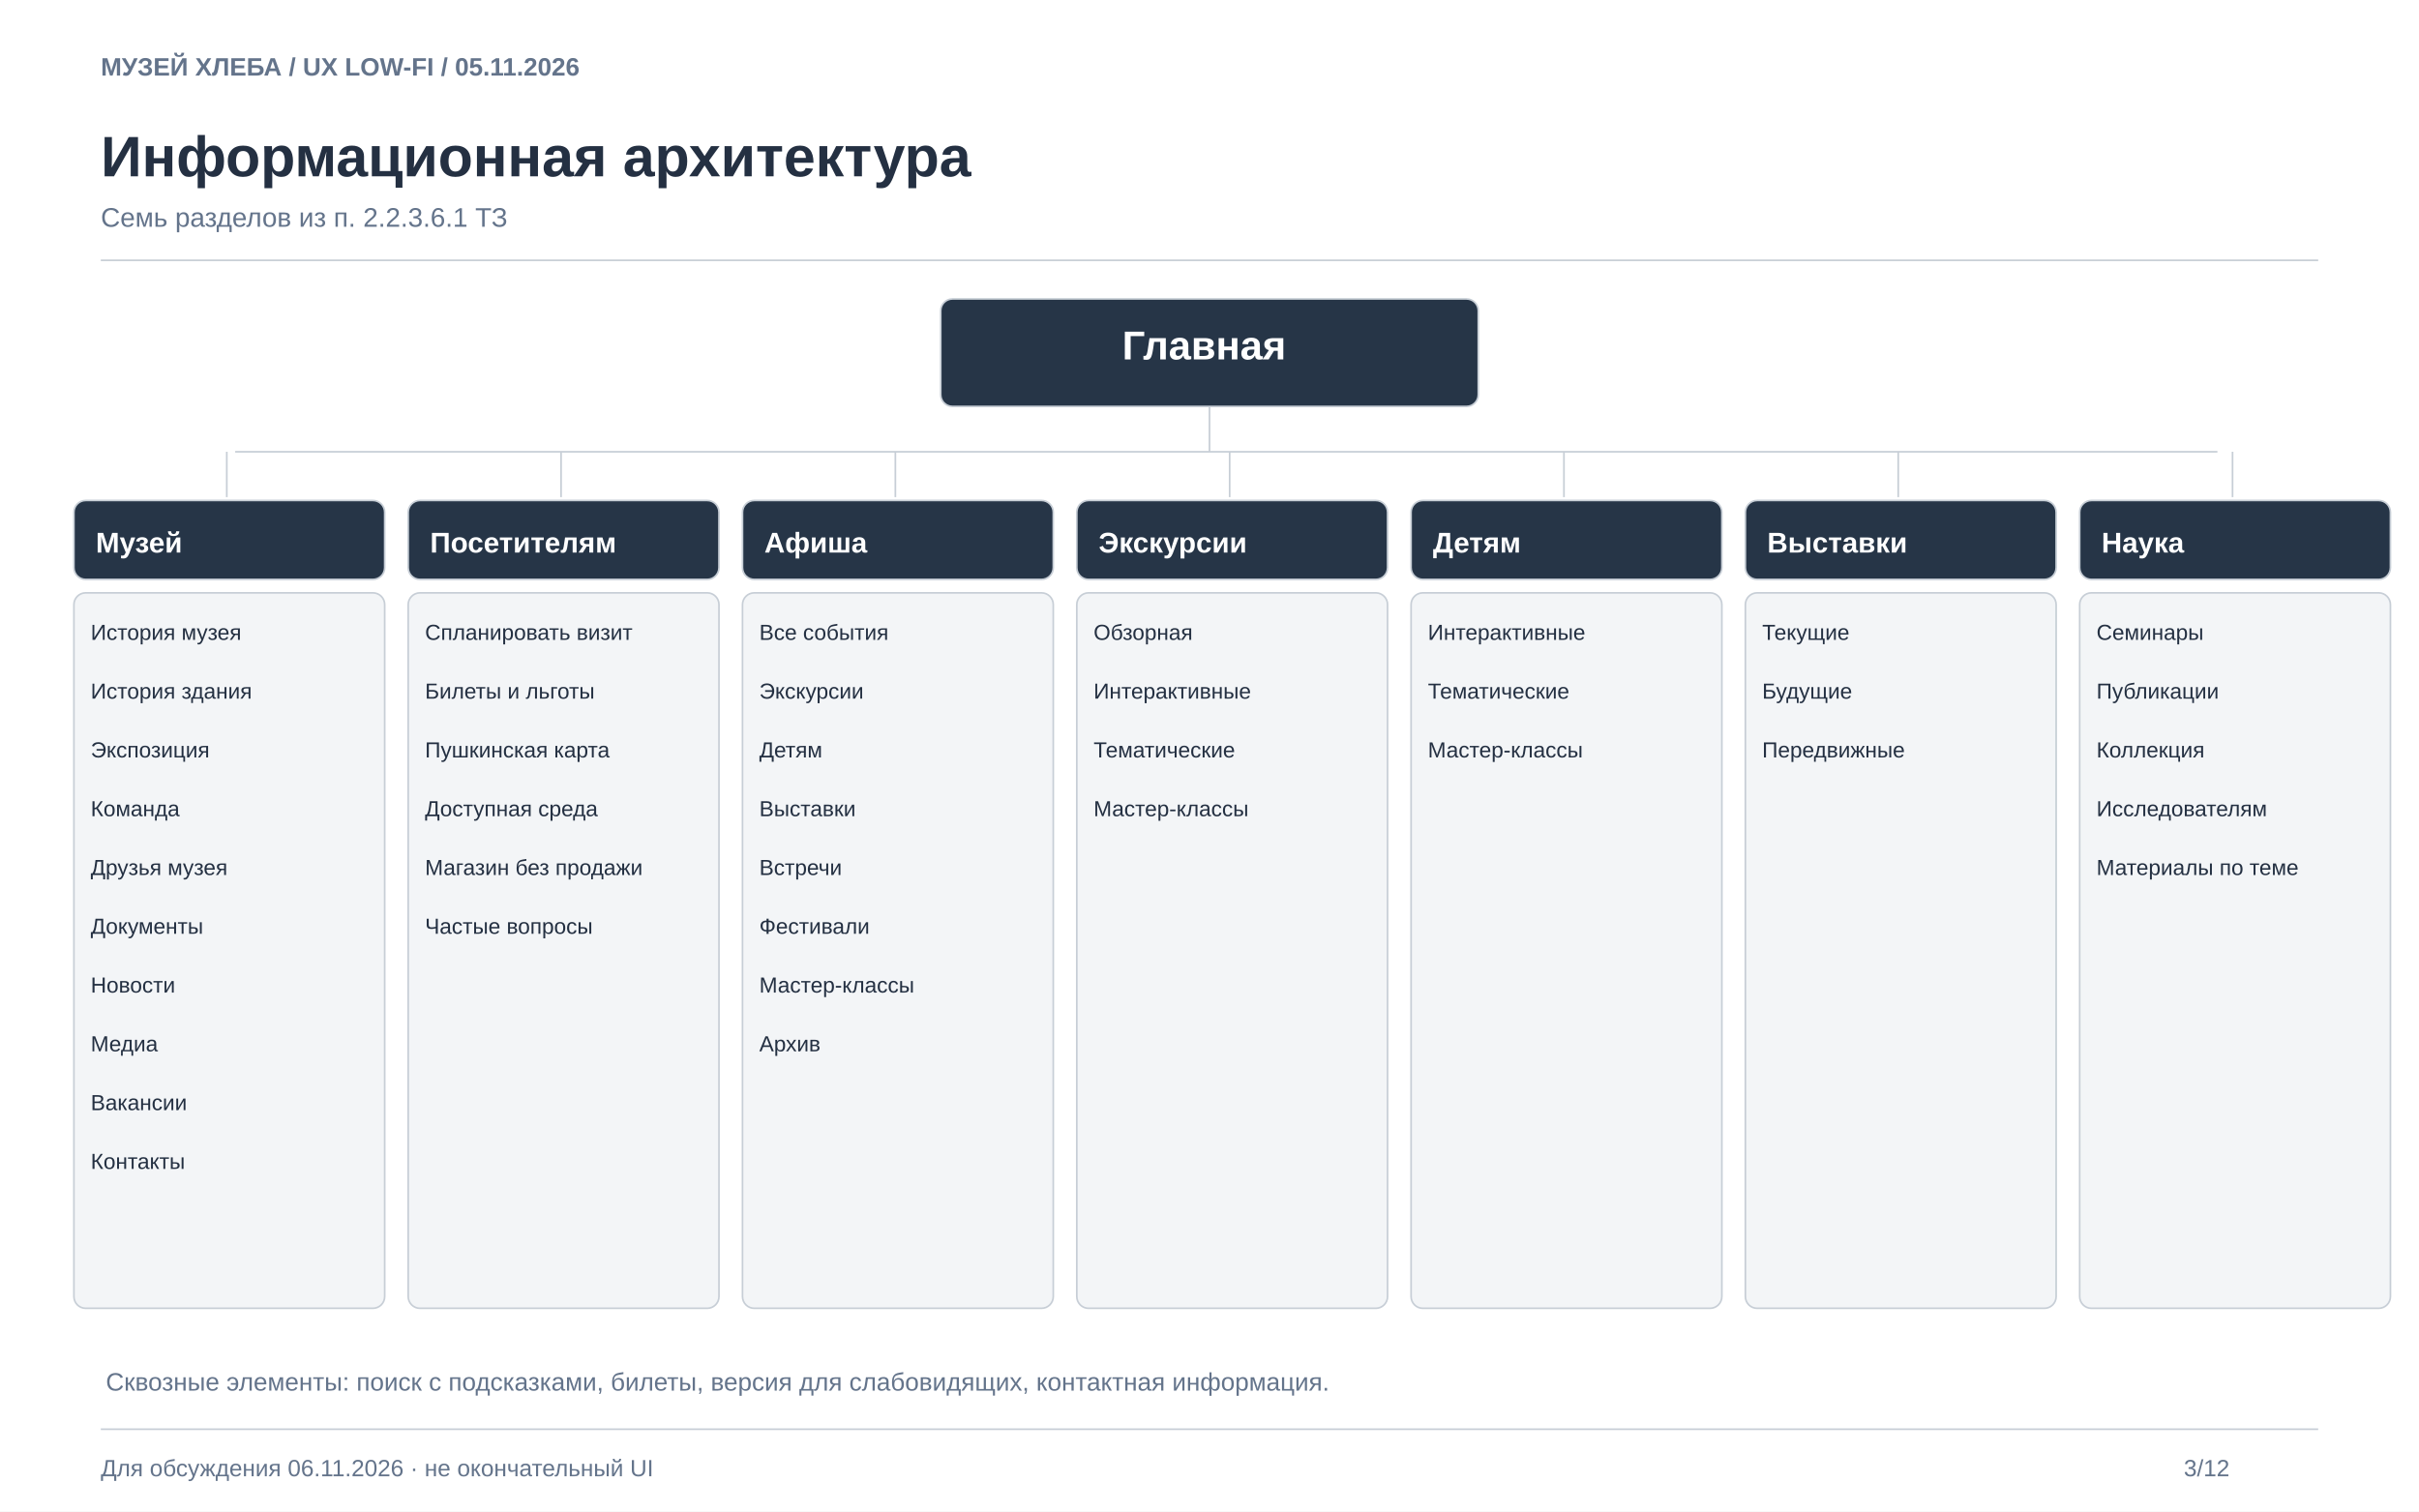
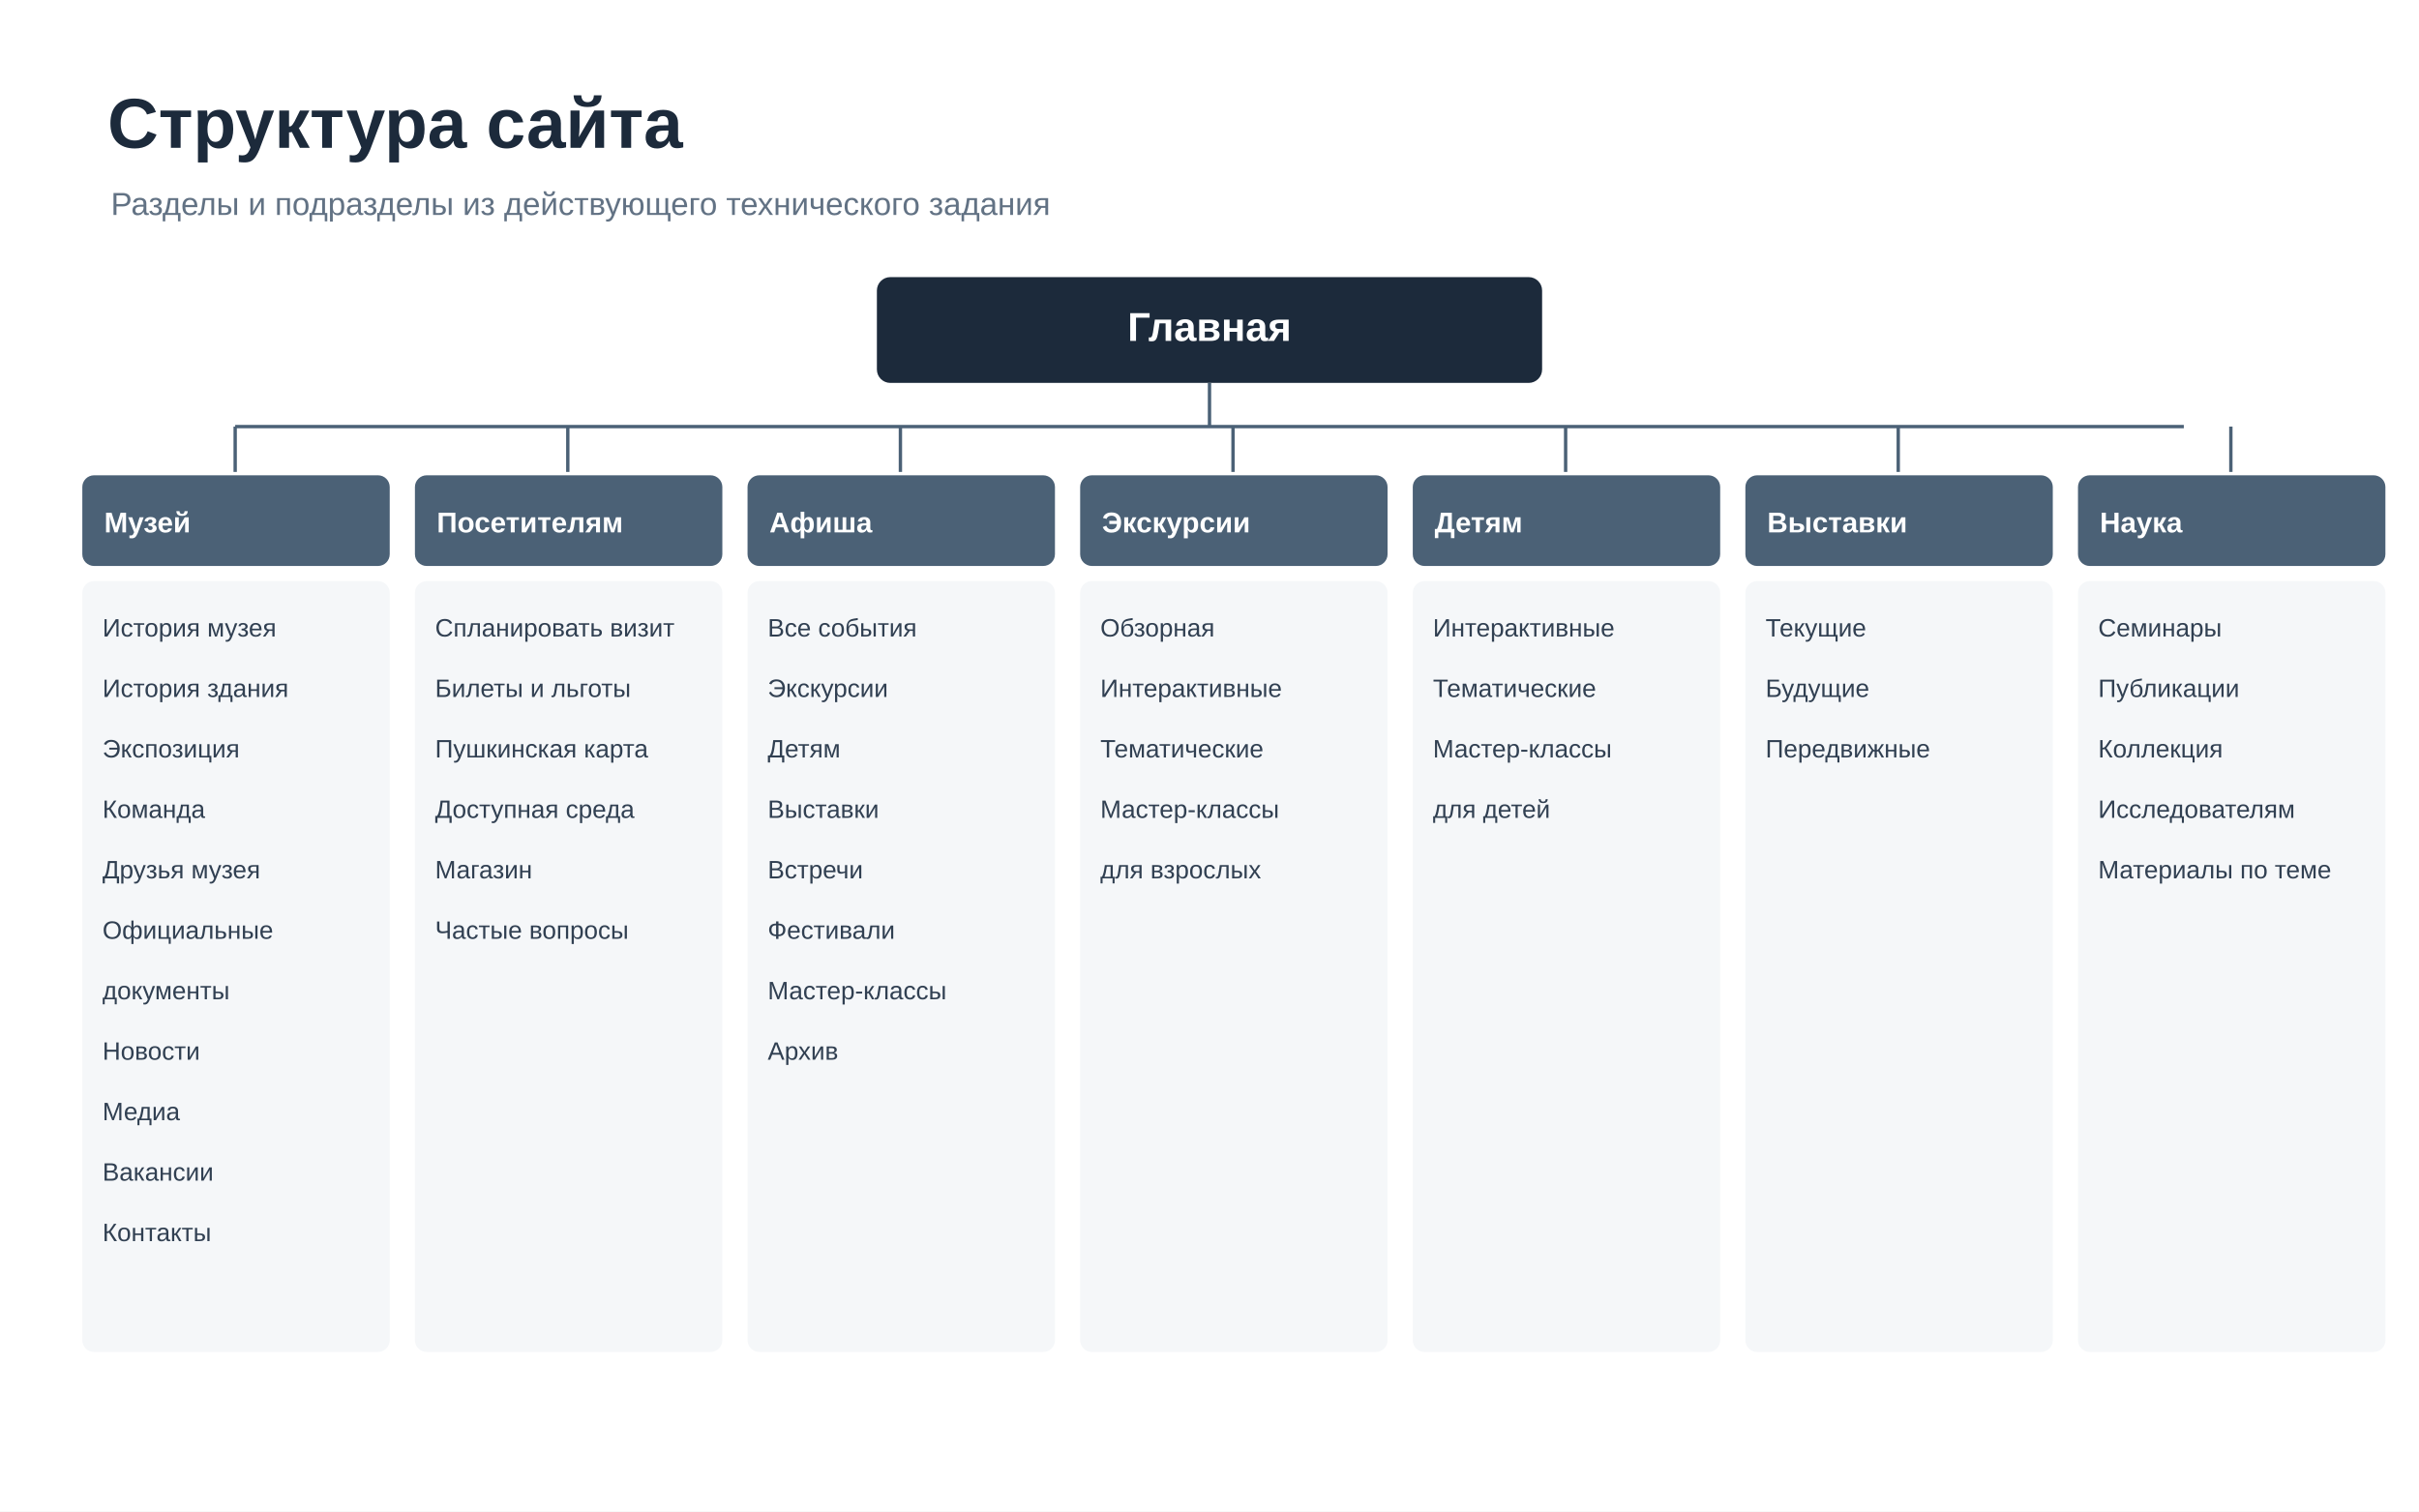
<svg xmlns="http://www.w3.org/2000/svg" width="1440" height="900" viewBox="0 0 1440 900">
-   <rect x="0" y="0" width="1440" height="900" rx="0" fill="#fff" />
-   <text x="60" y="45" font-family="Arial" font-size="15" font-weight="700" fill="#64748b">МУЗЕЙ ХЛЕБА  /  UX LOW-FI  /  05.11.2026</text>
-   <text x="60" y="105" font-family="Arial" font-size="34" font-weight="700" fill="#243042">Информационная архитектура</text>
-   <text x="60" y="135" font-family="Arial" font-size="16" font-weight="400" fill="#64748b">Семь разделов из п. 2.2.3.6.1 ТЗ</text>
-   <line x1="60" y1="155" x2="1380" y2="155" stroke="#c7ced6" />
-   <line x1="60" y1="851" x2="1380" y2="851" stroke="#c7ced6" />
-   <text x="60" y="879" font-family="Arial" font-size="14" font-weight="400" fill="#64748b">Для обсуждения 06.11.2026 · не окончательный UI</text>
-   <text x="1300" y="879" font-family="Arial" font-size="14" font-weight="400" fill="#64748b">3/12</text>
-   <rect x="560" y="178" width="320" height="64" rx="7" fill="#263547" stroke="#c7ced6" />
-   <text x="668" y="214" font-family="Arial" font-size="24" font-weight="700" fill="#fff">Главная</text>
-   <line x1="720" y1="242" x2="720" y2="269" stroke="#c7ced6" />
-   <line x1="140" y1="269" x2="1320" y2="269" stroke="#c7ced6" />
-   <line x1="135" y1="269" x2="135" y2="296" stroke="#c7ced6" />
-   <rect x="44" y="298" width="185" height="47" rx="7" fill="#263547" stroke="#c7ced6" />
-   <text x="57" y="329" font-family="Arial" font-size="17" font-weight="700" fill="#fff">Музей</text>
-   <rect x="44" y="353" width="185" height="426" rx="7" fill="#f3f5f7" stroke="#c7ced6" />
-   <text x="54" y="381" font-family="Arial" font-size="13" font-weight="400" fill="#243042">История музея</text>
-   <text x="54" y="416" font-family="Arial" font-size="13" font-weight="400" fill="#243042">История здания</text>
-   <text x="54" y="451" font-family="Arial" font-size="13" font-weight="400" fill="#243042">Экспозиция</text>
-   <text x="54" y="486" font-family="Arial" font-size="13" font-weight="400" fill="#243042">Команда</text>
-   <text x="54" y="521" font-family="Arial" font-size="13" font-weight="400" fill="#243042">Друзья музея</text>
-   <text x="54" y="556" font-family="Arial" font-size="13" font-weight="400" fill="#243042">Документы</text>
-   <text x="54" y="591" font-family="Arial" font-size="13" font-weight="400" fill="#243042">Новости</text>
-   <text x="54" y="626" font-family="Arial" font-size="13" font-weight="400" fill="#243042">Медиа</text>
-   <text x="54" y="661" font-family="Arial" font-size="13" font-weight="400" fill="#243042">Вакансии</text>
-   <text x="54" y="696" font-family="Arial" font-size="13" font-weight="400" fill="#243042">Контакты</text>
-   <line x1="334" y1="269" x2="334" y2="296" stroke="#c7ced6" />
-   <rect x="243" y="298" width="185" height="47" rx="7" fill="#263547" stroke="#c7ced6" />
-   <text x="256" y="329" font-family="Arial" font-size="17" font-weight="700" fill="#fff">Посетителям</text>
-   <rect x="243" y="353" width="185" height="426" rx="7" fill="#f3f5f7" stroke="#c7ced6" />
-   <text x="253" y="381" font-family="Arial" font-size="13" font-weight="400" fill="#243042">Спланировать визит</text>
-   <text x="253" y="416" font-family="Arial" font-size="13" font-weight="400" fill="#243042">Билеты и льготы</text>
-   <text x="253" y="451" font-family="Arial" font-size="13" font-weight="400" fill="#243042">Пушкинская карта</text>
-   <text x="253" y="486" font-family="Arial" font-size="13" font-weight="400" fill="#243042">Доступная среда</text>
-   <text x="253" y="521" font-family="Arial" font-size="13" font-weight="400" fill="#243042">Магазин без продажи</text>
-   <text x="253" y="556" font-family="Arial" font-size="13" font-weight="400" fill="#243042">Частые вопросы</text>
-   <line x1="533" y1="269" x2="533" y2="296" stroke="#c7ced6" />
-   <rect x="442" y="298" width="185" height="47" rx="7" fill="#263547" stroke="#c7ced6" />
-   <text x="455" y="329" font-family="Arial" font-size="17" font-weight="700" fill="#fff">Афиша</text>
-   <rect x="442" y="353" width="185" height="426" rx="7" fill="#f3f5f7" stroke="#c7ced6" />
-   <text x="452" y="381" font-family="Arial" font-size="13" font-weight="400" fill="#243042">Все события</text>
-   <text x="452" y="416" font-family="Arial" font-size="13" font-weight="400" fill="#243042">Экскурсии</text>
-   <text x="452" y="451" font-family="Arial" font-size="13" font-weight="400" fill="#243042">Детям</text>
-   <text x="452" y="486" font-family="Arial" font-size="13" font-weight="400" fill="#243042">Выставки</text>
-   <text x="452" y="521" font-family="Arial" font-size="13" font-weight="400" fill="#243042">Встречи</text>
-   <text x="452" y="556" font-family="Arial" font-size="13" font-weight="400" fill="#243042">Фестивали</text>
-   <text x="452" y="591" font-family="Arial" font-size="13" font-weight="400" fill="#243042">Мастер-классы</text>
-   <text x="452" y="626" font-family="Arial" font-size="13" font-weight="400" fill="#243042">Архив</text>
-   <line x1="732" y1="269" x2="732" y2="296" stroke="#c7ced6" />
-   <rect x="641" y="298" width="185" height="47" rx="7" fill="#263547" stroke="#c7ced6" />
-   <text x="654" y="329" font-family="Arial" font-size="17" font-weight="700" fill="#fff">Экскурсии</text>
-   <rect x="641" y="353" width="185" height="426" rx="7" fill="#f3f5f7" stroke="#c7ced6" />
-   <text x="651" y="381" font-family="Arial" font-size="13" font-weight="400" fill="#243042">Обзорная</text>
-   <text x="651" y="416" font-family="Arial" font-size="13" font-weight="400" fill="#243042">Интерактивные</text>
-   <text x="651" y="451" font-family="Arial" font-size="13" font-weight="400" fill="#243042">Тематические</text>
-   <text x="651" y="486" font-family="Arial" font-size="13" font-weight="400" fill="#243042">Мастер-классы</text>
-   <line x1="931" y1="269" x2="931" y2="296" stroke="#c7ced6" />
-   <rect x="840" y="298" width="185" height="47" rx="7" fill="#263547" stroke="#c7ced6" />
-   <text x="853" y="329" font-family="Arial" font-size="17" font-weight="700" fill="#fff">Детям</text>
-   <rect x="840" y="353" width="185" height="426" rx="7" fill="#f3f5f7" stroke="#c7ced6" />
-   <text x="850" y="381" font-family="Arial" font-size="13" font-weight="400" fill="#243042">Интерактивные</text>
-   <text x="850" y="416" font-family="Arial" font-size="13" font-weight="400" fill="#243042">Тематические</text>
-   <text x="850" y="451" font-family="Arial" font-size="13" font-weight="400" fill="#243042">Мастер-классы</text>
-   <line x1="1130" y1="269" x2="1130" y2="296" stroke="#c7ced6" />
-   <rect x="1039" y="298" width="185" height="47" rx="7" fill="#263547" stroke="#c7ced6" />
-   <text x="1052" y="329" font-family="Arial" font-size="17" font-weight="700" fill="#fff">Выставки</text>
-   <rect x="1039" y="353" width="185" height="426" rx="7" fill="#f3f5f7" stroke="#c7ced6" />
-   <text x="1049" y="381" font-family="Arial" font-size="13" font-weight="400" fill="#243042">Текущие</text>
-   <text x="1049" y="416" font-family="Arial" font-size="13" font-weight="400" fill="#243042">Будущие</text>
-   <text x="1049" y="451" font-family="Arial" font-size="13" font-weight="400" fill="#243042">Передвижные</text>
-   <line x1="1329" y1="269" x2="1329" y2="296" stroke="#c7ced6" />
-   <rect x="1238" y="298" width="185" height="47" rx="7" fill="#263547" stroke="#c7ced6" />
-   <text x="1251" y="329" font-family="Arial" font-size="17" font-weight="700" fill="#fff">Наука</text>
-   <rect x="1238" y="353" width="185" height="426" rx="7" fill="#f3f5f7" stroke="#c7ced6" />
-   <text x="1248" y="381" font-family="Arial" font-size="13" font-weight="400" fill="#243042">Семинары</text>
-   <text x="1248" y="416" font-family="Arial" font-size="13" font-weight="400" fill="#243042">Публикации</text>
-   <text x="1248" y="451" font-family="Arial" font-size="13" font-weight="400" fill="#243042">Коллекция</text>
-   <text x="1248" y="486" font-family="Arial" font-size="13" font-weight="400" fill="#243042">Исследователям</text>
-   <text x="1248" y="521" font-family="Arial" font-size="13" font-weight="400" fill="#243042">Материалы по теме</text>
-   <text x="63" y="828" font-family="Arial" font-size="15" font-weight="400" fill="#64748b">Сквозные элементы: поиск с подсказками, билеты, версия для слабовидящих, контактная информация.</text>
+   <rect x="0" y="0" width="1440" height="900" rx="0" fill="#ffffff" />
+   <text x="64" y="88" font-family="Arial,Helvetica,sans-serif" font-size="42" font-weight="700" fill="#1c2a3b">Структура сайта</text>
+   <text x="66" y="128" font-family="Arial,Helvetica,sans-serif" font-size="19" font-weight="400" fill="#627284">Разделы и подразделы из действующего технического задания</text>
+   <rect x="522" y="165" width="396" height="63" rx="8" fill="#1c2a3b" />
+   <text x="720" y="203" font-family="Arial,Helvetica,sans-serif" font-size="24" font-weight="700" fill="#ffffff" text-anchor="middle">Главная</text>
+   <path d="M720 228 L720 254" stroke="#4b6176" stroke-width="2" fill="none" />
+   <path d="M140 254 L1300 254" stroke="#4b6176" stroke-width="2" fill="none" />
+   <path d="M140 254 L140 281" stroke="#4b6176" stroke-width="2" fill="none" />
+   <rect x="49" y="283" width="183" height="54" rx="7" fill="#4b6176" />
+   <text x="62" y="317" font-family="Arial,Helvetica,sans-serif" font-size="17" font-weight="700" fill="#ffffff">Музей</text>
+   <rect x="49" y="346" width="183" height="459" rx="7" fill="#f5f7f9" />
+   <text x="61" y="379" font-family="Arial,Helvetica,sans-serif" font-size="15" font-weight="400" fill="#314052">История музея</text>
+   <text x="61" y="415" font-family="Arial,Helvetica,sans-serif" font-size="15" font-weight="400" fill="#314052">История здания</text>
+   <text x="61" y="451" font-family="Arial,Helvetica,sans-serif" font-size="15" font-weight="400" fill="#314052">Экспозиция</text>
+   <text x="61" y="487" font-family="Arial,Helvetica,sans-serif" font-size="15" font-weight="400" fill="#314052">Команда</text>
+   <text x="61" y="523" font-family="Arial,Helvetica,sans-serif" font-size="15" font-weight="400" fill="#314052">Друзья музея</text>
+   <text x="61" y="559" font-family="Arial,Helvetica,sans-serif" font-size="15" font-weight="400" fill="#314052">Официальные</text>
+   <text x="61" y="595" font-family="Arial,Helvetica,sans-serif" font-size="15" font-weight="400" fill="#314052">документы</text>
+   <text x="61" y="631" font-family="Arial,Helvetica,sans-serif" font-size="15" font-weight="400" fill="#314052">Новости</text>
+   <text x="61" y="667" font-family="Arial,Helvetica,sans-serif" font-size="15" font-weight="400" fill="#314052">Медиа</text>
+   <text x="61" y="703" font-family="Arial,Helvetica,sans-serif" font-size="15" font-weight="400" fill="#314052">Вакансии</text>
+   <text x="61" y="739" font-family="Arial,Helvetica,sans-serif" font-size="15" font-weight="400" fill="#314052">Контакты</text>
+   <path d="M338 254 L338 281" stroke="#4b6176" stroke-width="2" fill="none" />
+   <rect x="247" y="283" width="183" height="54" rx="7" fill="#4b6176" />
+   <text x="260" y="317" font-family="Arial,Helvetica,sans-serif" font-size="17" font-weight="700" fill="#ffffff">Посетителям</text>
+   <rect x="247" y="346" width="183" height="459" rx="7" fill="#f5f7f9" />
+   <text x="259" y="379" font-family="Arial,Helvetica,sans-serif" font-size="15" font-weight="400" fill="#314052">Спланировать визит</text>
+   <text x="259" y="415" font-family="Arial,Helvetica,sans-serif" font-size="15" font-weight="400" fill="#314052">Билеты и льготы</text>
+   <text x="259" y="451" font-family="Arial,Helvetica,sans-serif" font-size="15" font-weight="400" fill="#314052">Пушкинская карта</text>
+   <text x="259" y="487" font-family="Arial,Helvetica,sans-serif" font-size="15" font-weight="400" fill="#314052">Доступная среда</text>
+   <text x="259" y="523" font-family="Arial,Helvetica,sans-serif" font-size="15" font-weight="400" fill="#314052">Магазин</text>
+   <text x="259" y="559" font-family="Arial,Helvetica,sans-serif" font-size="15" font-weight="400" fill="#314052">Частые вопросы</text>
+   <path d="M536 254 L536 281" stroke="#4b6176" stroke-width="2" fill="none" />
+   <rect x="445" y="283" width="183" height="54" rx="7" fill="#4b6176" />
+   <text x="458" y="317" font-family="Arial,Helvetica,sans-serif" font-size="17" font-weight="700" fill="#ffffff">Афиша</text>
+   <rect x="445" y="346" width="183" height="459" rx="7" fill="#f5f7f9" />
+   <text x="457" y="379" font-family="Arial,Helvetica,sans-serif" font-size="15" font-weight="400" fill="#314052">Все события</text>
+   <text x="457" y="415" font-family="Arial,Helvetica,sans-serif" font-size="15" font-weight="400" fill="#314052">Экскурсии</text>
+   <text x="457" y="451" font-family="Arial,Helvetica,sans-serif" font-size="15" font-weight="400" fill="#314052">Детям</text>
+   <text x="457" y="487" font-family="Arial,Helvetica,sans-serif" font-size="15" font-weight="400" fill="#314052">Выставки</text>
+   <text x="457" y="523" font-family="Arial,Helvetica,sans-serif" font-size="15" font-weight="400" fill="#314052">Встречи</text>
+   <text x="457" y="559" font-family="Arial,Helvetica,sans-serif" font-size="15" font-weight="400" fill="#314052">Фестивали</text>
+   <text x="457" y="595" font-family="Arial,Helvetica,sans-serif" font-size="15" font-weight="400" fill="#314052">Мастер-классы</text>
+   <text x="457" y="631" font-family="Arial,Helvetica,sans-serif" font-size="15" font-weight="400" fill="#314052">Архив</text>
+   <path d="M734 254 L734 281" stroke="#4b6176" stroke-width="2" fill="none" />
+   <rect x="643" y="283" width="183" height="54" rx="7" fill="#4b6176" />
+   <text x="656" y="317" font-family="Arial,Helvetica,sans-serif" font-size="17" font-weight="700" fill="#ffffff">Экскурсии</text>
+   <rect x="643" y="346" width="183" height="459" rx="7" fill="#f5f7f9" />
+   <text x="655" y="379" font-family="Arial,Helvetica,sans-serif" font-size="15" font-weight="400" fill="#314052">Обзорная</text>
+   <text x="655" y="415" font-family="Arial,Helvetica,sans-serif" font-size="15" font-weight="400" fill="#314052">Интерактивные</text>
+   <text x="655" y="451" font-family="Arial,Helvetica,sans-serif" font-size="15" font-weight="400" fill="#314052">Тематические</text>
+   <text x="655" y="487" font-family="Arial,Helvetica,sans-serif" font-size="15" font-weight="400" fill="#314052">Мастер-классы</text>
+   <text x="655" y="523" font-family="Arial,Helvetica,sans-serif" font-size="15" font-weight="400" fill="#314052">для взрослых</text>
+   <path d="M932 254 L932 281" stroke="#4b6176" stroke-width="2" fill="none" />
+   <rect x="841" y="283" width="183" height="54" rx="7" fill="#4b6176" />
+   <text x="854" y="317" font-family="Arial,Helvetica,sans-serif" font-size="17" font-weight="700" fill="#ffffff">Детям</text>
+   <rect x="841" y="346" width="183" height="459" rx="7" fill="#f5f7f9" />
+   <text x="853" y="379" font-family="Arial,Helvetica,sans-serif" font-size="15" font-weight="400" fill="#314052">Интерактивные</text>
+   <text x="853" y="415" font-family="Arial,Helvetica,sans-serif" font-size="15" font-weight="400" fill="#314052">Тематические</text>
+   <text x="853" y="451" font-family="Arial,Helvetica,sans-serif" font-size="15" font-weight="400" fill="#314052">Мастер-классы</text>
+   <text x="853" y="487" font-family="Arial,Helvetica,sans-serif" font-size="15" font-weight="400" fill="#314052">для детей</text>
+   <path d="M1130 254 L1130 281" stroke="#4b6176" stroke-width="2" fill="none" />
+   <rect x="1039" y="283" width="183" height="54" rx="7" fill="#4b6176" />
+   <text x="1052" y="317" font-family="Arial,Helvetica,sans-serif" font-size="17" font-weight="700" fill="#ffffff">Выставки</text>
+   <rect x="1039" y="346" width="183" height="459" rx="7" fill="#f5f7f9" />
+   <text x="1051" y="379" font-family="Arial,Helvetica,sans-serif" font-size="15" font-weight="400" fill="#314052">Текущие</text>
+   <text x="1051" y="415" font-family="Arial,Helvetica,sans-serif" font-size="15" font-weight="400" fill="#314052">Будущие</text>
+   <text x="1051" y="451" font-family="Arial,Helvetica,sans-serif" font-size="15" font-weight="400" fill="#314052">Передвижные</text>
+   <path d="M1328 254 L1328 281" stroke="#4b6176" stroke-width="2" fill="none" />
+   <rect x="1237" y="283" width="183" height="54" rx="7" fill="#4b6176" />
+   <text x="1250" y="317" font-family="Arial,Helvetica,sans-serif" font-size="17" font-weight="700" fill="#ffffff">Наука</text>
+   <rect x="1237" y="346" width="183" height="459" rx="7" fill="#f5f7f9" />
+   <text x="1249" y="379" font-family="Arial,Helvetica,sans-serif" font-size="15" font-weight="400" fill="#314052">Семинары</text>
+   <text x="1249" y="415" font-family="Arial,Helvetica,sans-serif" font-size="15" font-weight="400" fill="#314052">Публикации</text>
+   <text x="1249" y="451" font-family="Arial,Helvetica,sans-serif" font-size="15" font-weight="400" fill="#314052">Коллекция</text>
+   <text x="1249" y="487" font-family="Arial,Helvetica,sans-serif" font-size="15" font-weight="400" fill="#314052">Исследователям</text>
+   <text x="1249" y="523" font-family="Arial,Helvetica,sans-serif" font-size="15" font-weight="400" fill="#314052">Материалы по теме</text>
</svg>
